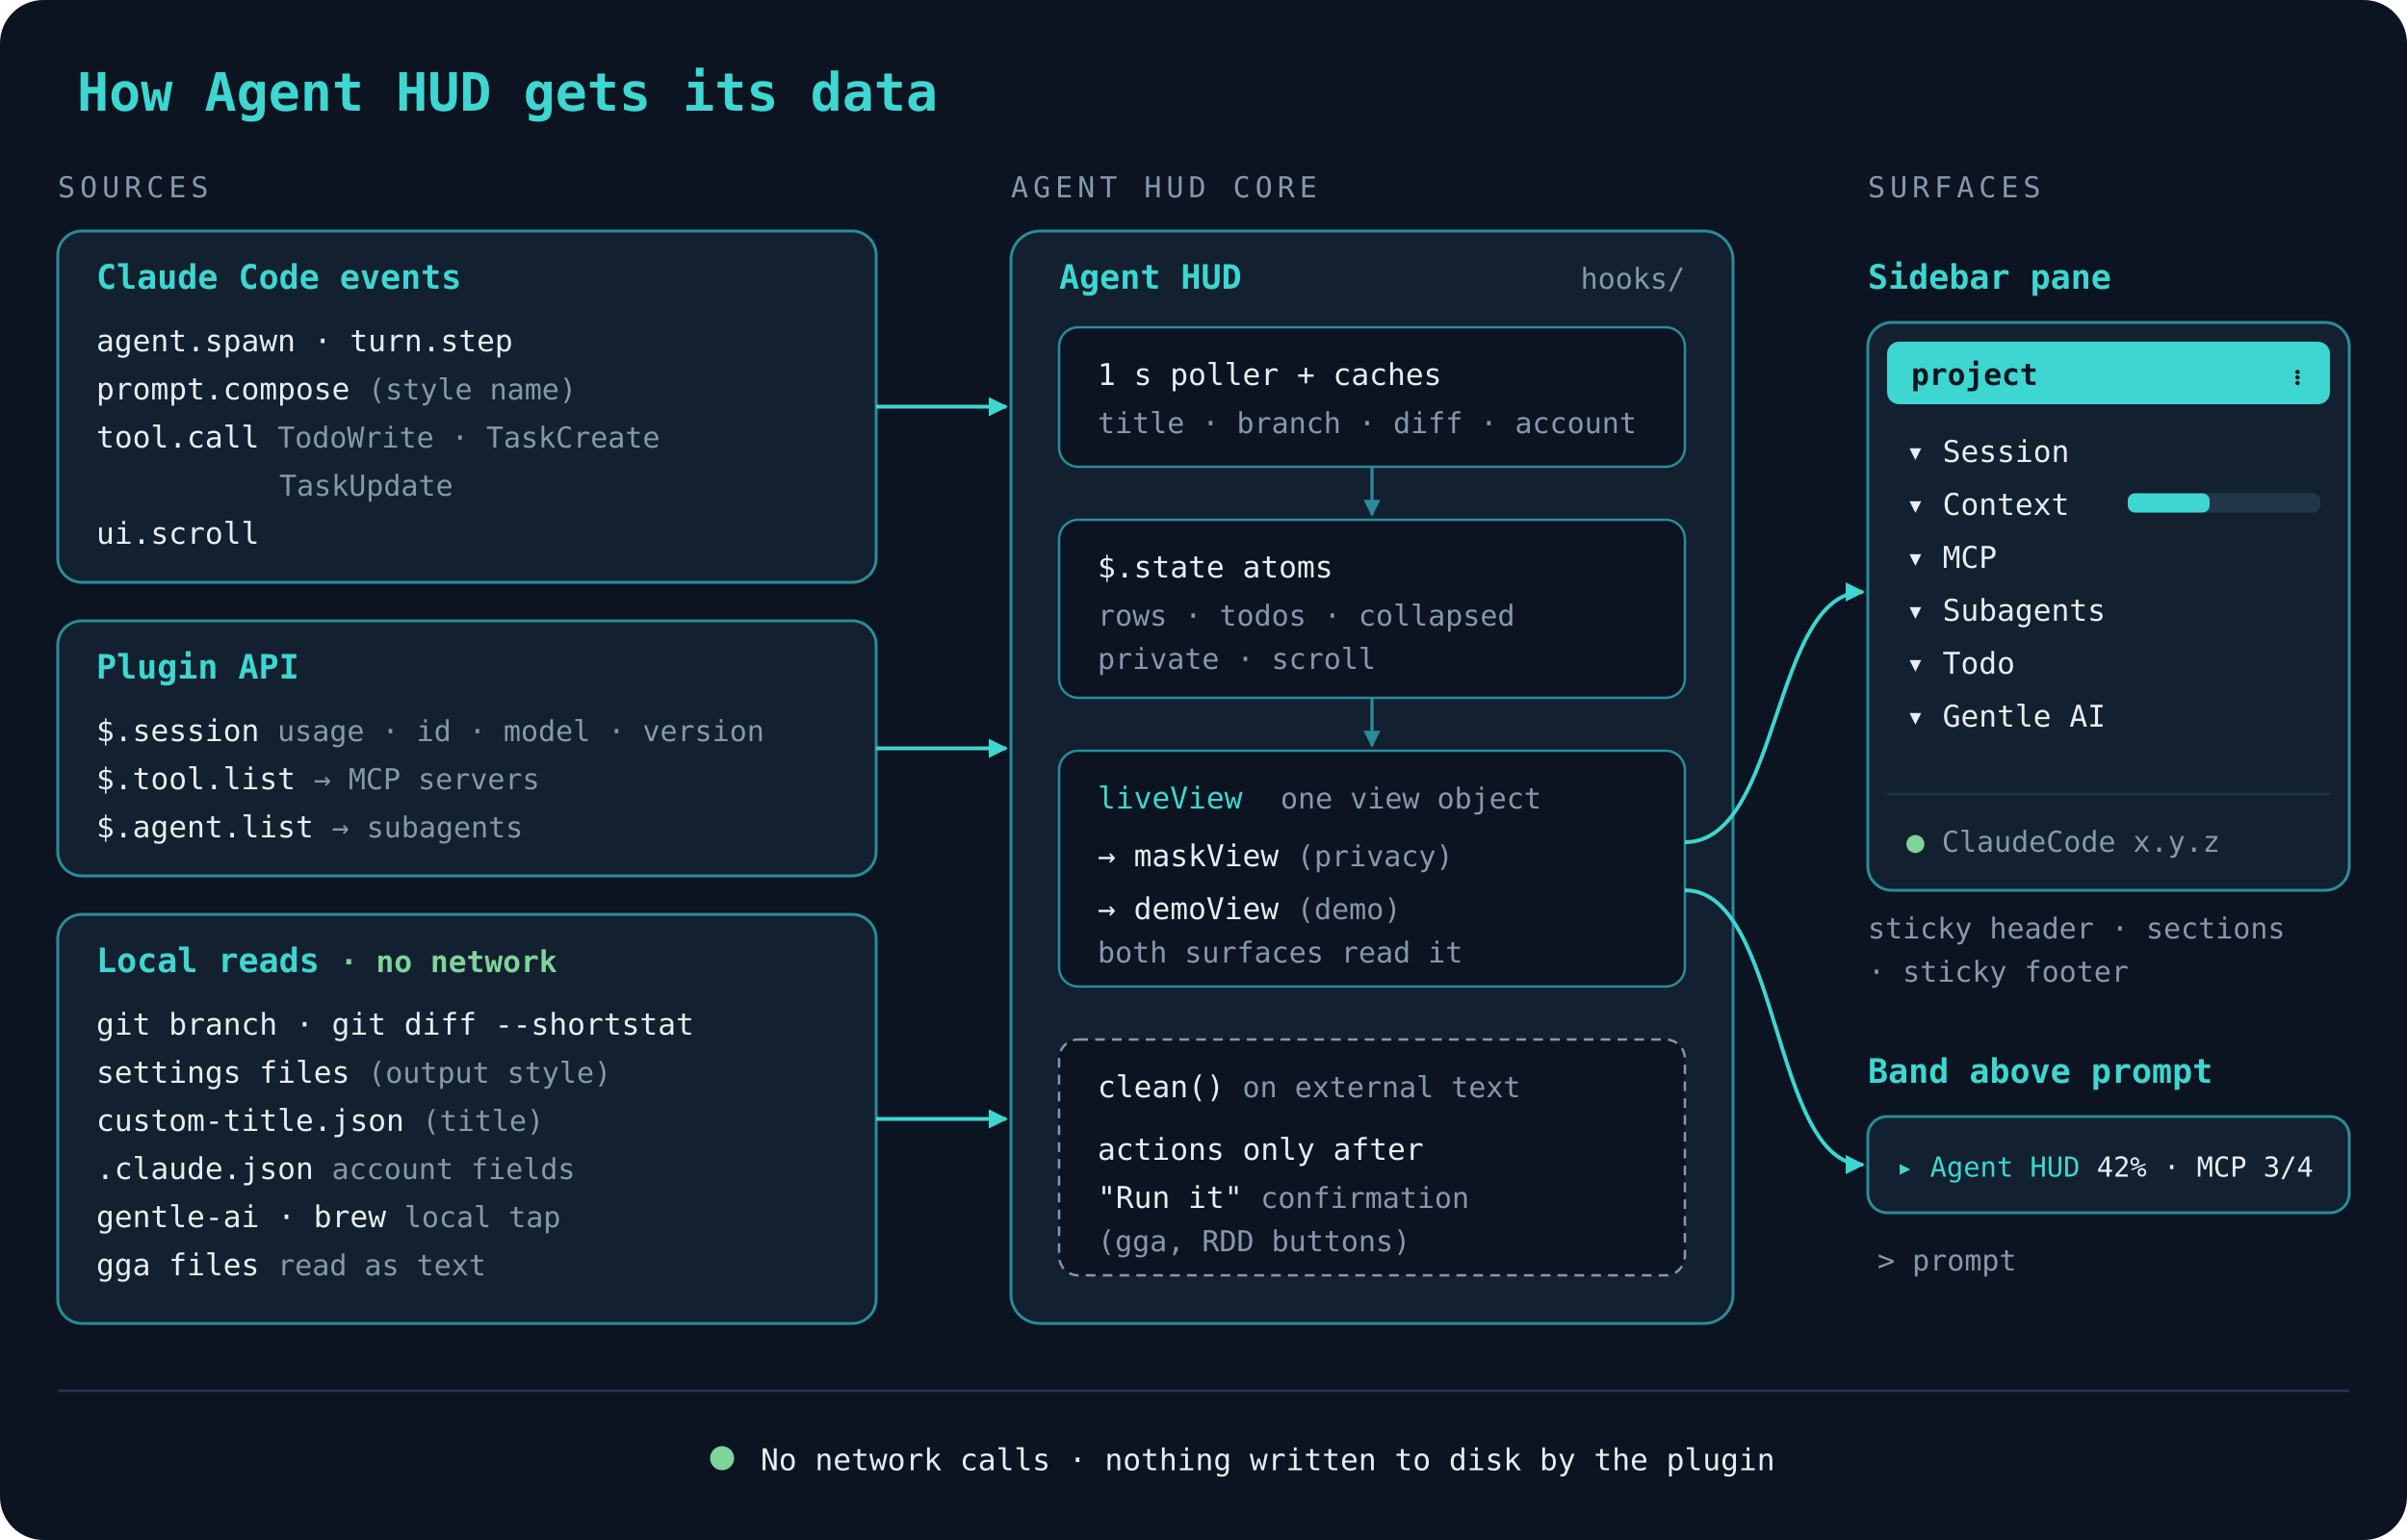
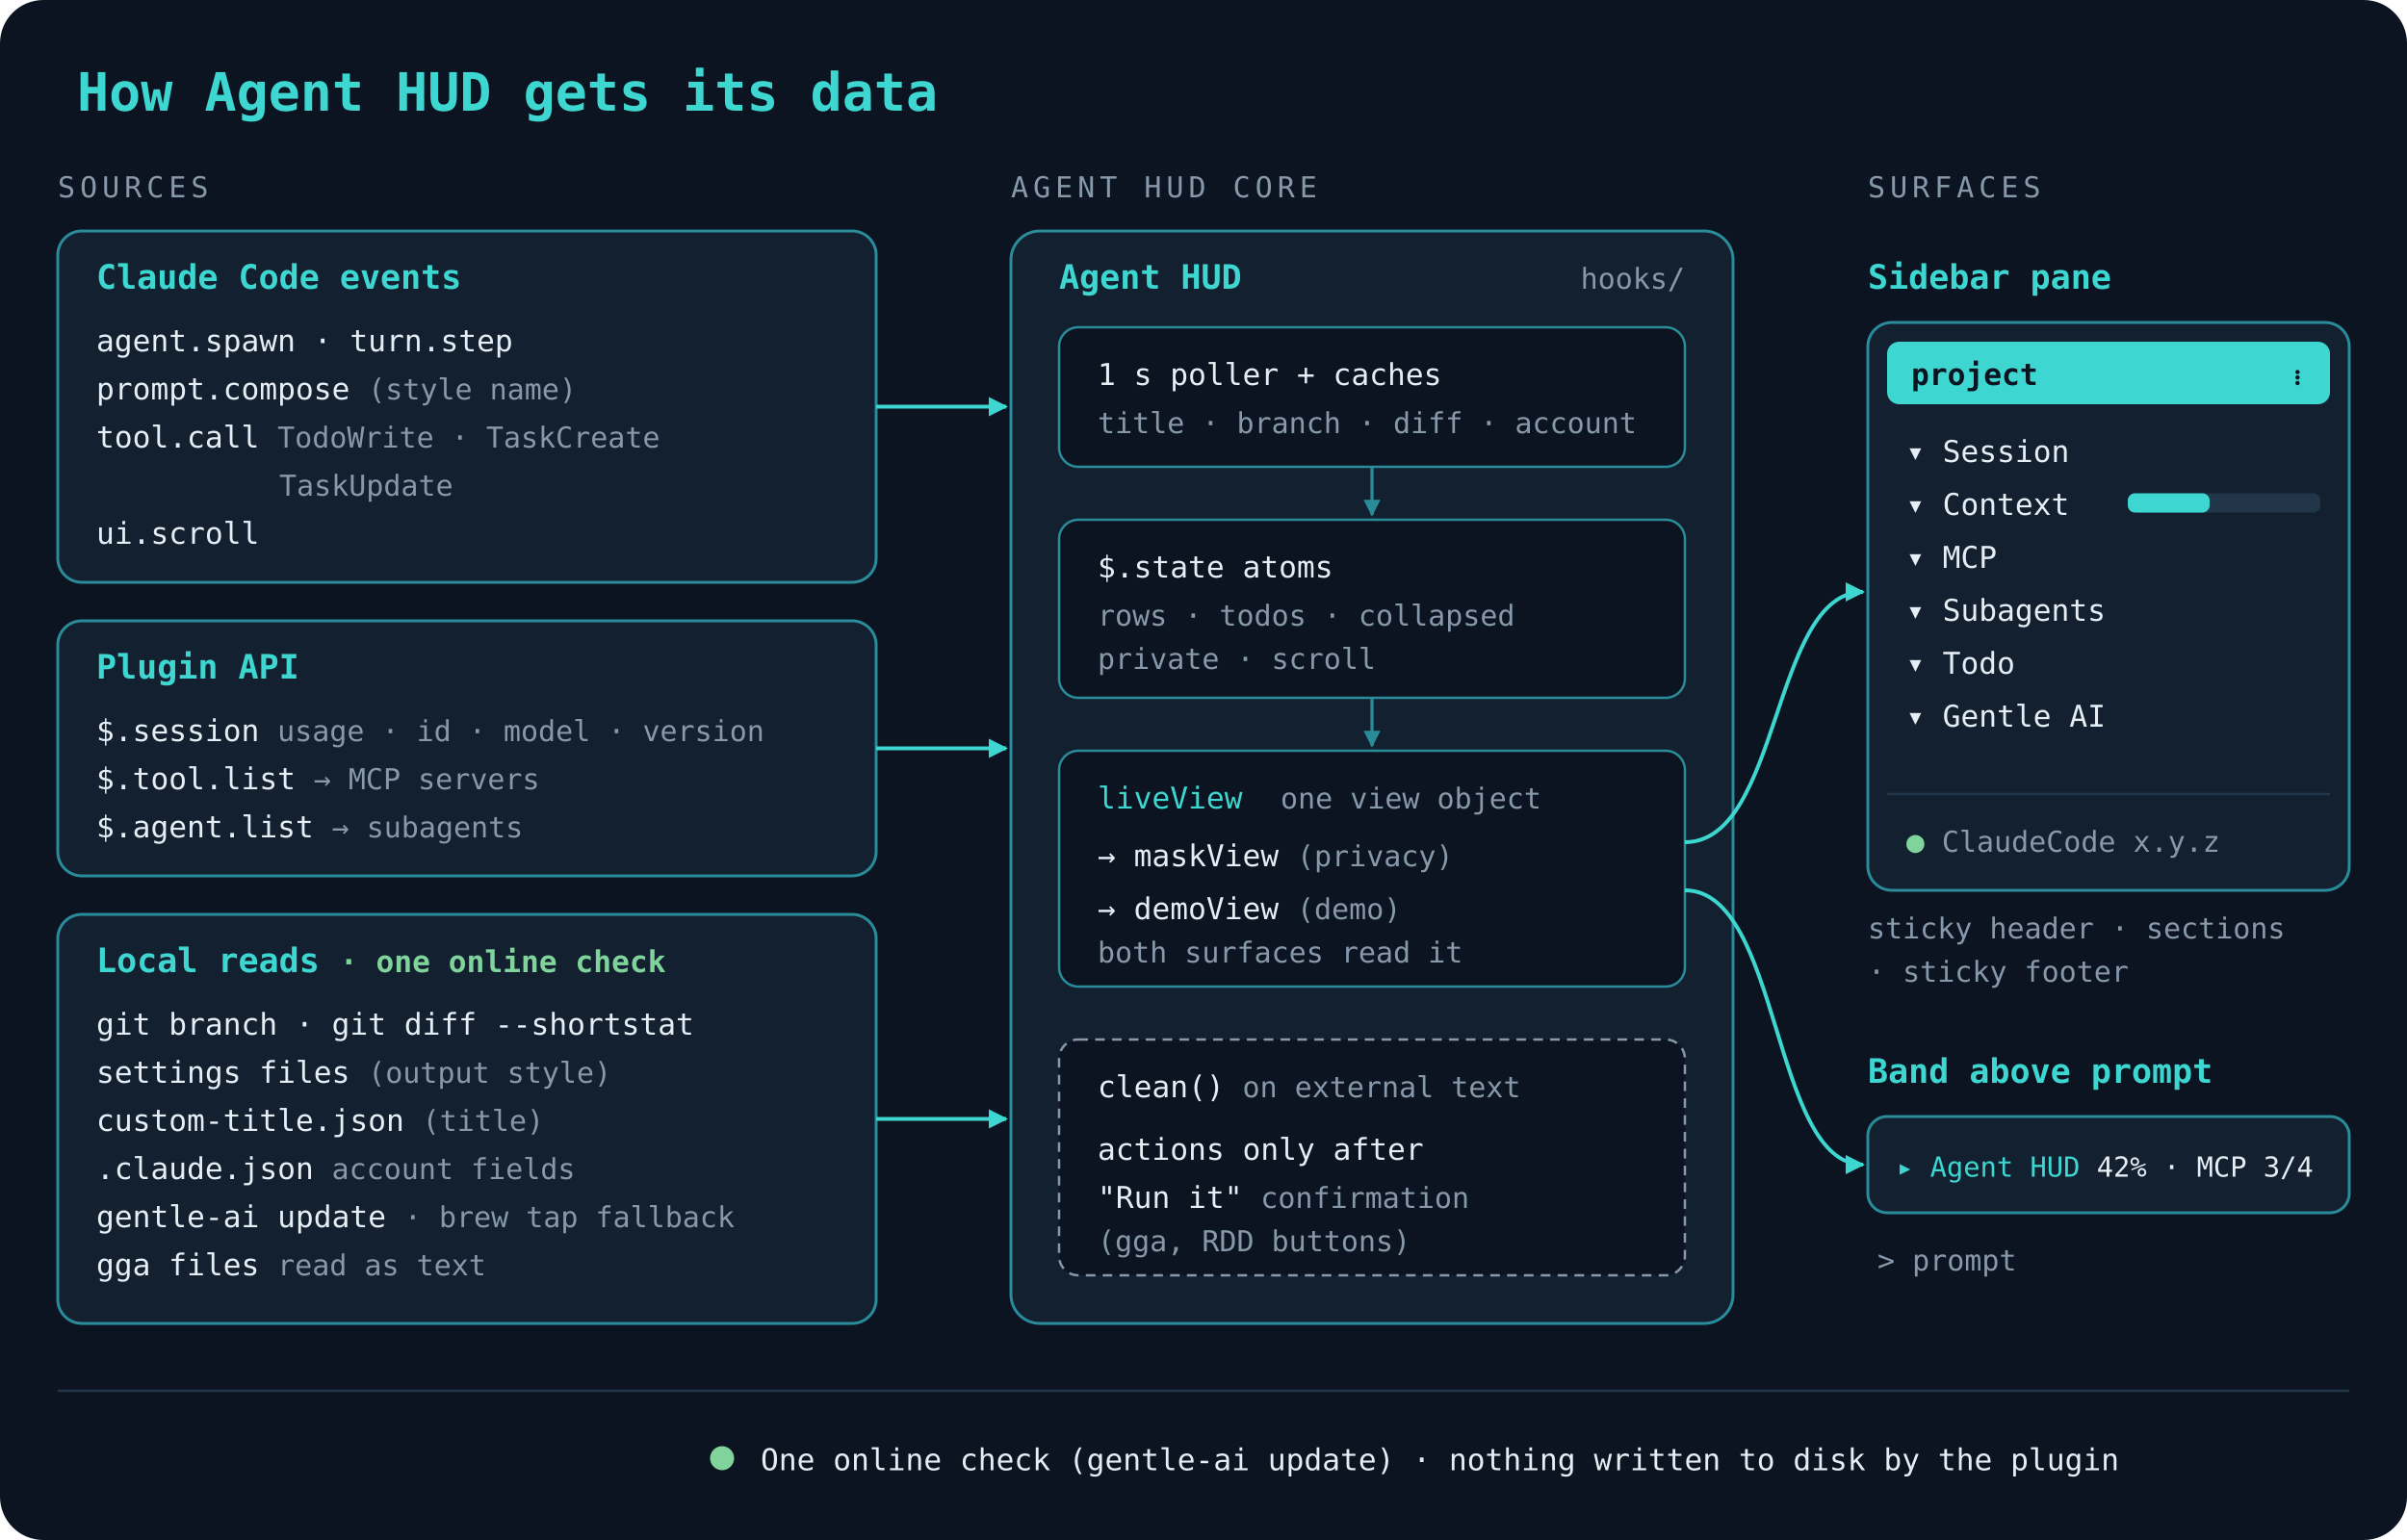
<svg xmlns="http://www.w3.org/2000/svg" version="1.1" width="1000" height="640" viewBox="0 0 1000 640" role="img" aria-labelledby="df-title df-desc">
  <defs>
    <marker id="df-arrow" viewBox="0 0 10 10" refX="9" refY="5" markerWidth="8" markerHeight="8" orient="auto" markerUnits="userSpaceOnUse">
      <path d="M 0 0 L 10 5 L 0 10 z" fill="#3DD6D0" />
    </marker>
    <marker id="df-arrow-dim" viewBox="0 0 10 10" refX="9" refY="5" markerWidth="7" markerHeight="7" orient="auto" markerUnits="userSpaceOnUse">
      <path d="M 0 0 L 10 5 L 0 10 z" fill="#2A8C9A" />
    </marker>
  </defs>
  <style type="text/css">
    text { font-family: ui-monospace, SFMono-Regular, Menlo, Consolas, monospace; fill: #E6EEF5; }
    .title { font-size: 22px; font-weight: bold; fill: #3DD6D0; }
    .col { font-size: 12px; letter-spacing: 2px; fill: #8798AA; }
    .h { font-size: 14px; font-weight: bold; fill: #3DD6D0; }
    .t { font-size: 12.5px; }
    .d { font-size: 12px; fill: #8798AA; }
    .k { font-size: 12.5px; fill: #3DD6D0; }
    .ok { font-size: 12.5px; fill: #7FD39B; }
    .panel { fill: #12202F; stroke: #2A8C9A; stroke-width: 1.2; }
    .box { fill: #0B1420; stroke: #2A8C9A; stroke-width: 1; }
    .guard { fill: #0B1420; stroke: #8798AA; stroke-width: 1; stroke-dasharray: 4 3; }
    .flow { stroke: #3DD6D0; stroke-width: 1.6; fill: none; }
    .inner { stroke: #2A8C9A; stroke-width: 1.3; fill: none; }
  </style>
  <rect x="0" y="0" width="1000" height="640" rx="18" fill="#0B1420" />
  <text class="title" x="32" y="46">How Agent HUD gets its data</text>
  <text class="col" x="24" y="82">SOURCES</text>
  <text class="col" x="420" y="82">AGENT HUD CORE</text>
  <text class="col" x="776" y="82">SURFACES</text>
  <rect class="panel" x="24" y="96" width="340" height="146" rx="10" />
  <text class="h" x="40" y="120">Claude Code events</text>
  <text class="t" x="40" y="146">agent.spawn · turn.step</text>
  <text class="t" x="40" y="166">prompt.compose <tspan class="d">(style name)</tspan>
  </text>
  <text class="t" x="40" y="186">tool.call <tspan class="d">TodoWrite · TaskCreate</tspan>
  </text>
  <text class="d" x="116" y="206">TaskUpdate</text>
  <text class="t" x="40" y="226">ui.scroll</text>
  <rect class="panel" x="24" y="258" width="340" height="106" rx="10" />
  <text class="h" x="40" y="282">Plugin API</text>
  <text class="t" x="40" y="308">$.session <tspan class="d">usage · id · model · version</tspan>
  </text>
  <text class="t" x="40" y="328">$.tool.list <tspan class="d">→ MCP servers</tspan>
  </text>
  <text class="t" x="40" y="348">$.agent.list <tspan class="d">→ subagents</tspan>
  </text>
  <rect class="panel" x="24" y="380" width="340" height="170" rx="10" />
-   <text class="h" x="40" y="404">Local reads <tspan class="ok">· no network</tspan>
+   <text class="h" x="40" y="404">Local reads <tspan class="ok">· one online check</tspan>
  </text>
  <text class="t" x="40" y="430">git branch · git diff --shortstat</text>
  <text class="t" x="40" y="450">settings files <tspan class="d">(output style)</tspan>
  </text>
  <text class="t" x="40" y="470">custom-title.json <tspan class="d">(title)</tspan>
  </text>
  <text class="t" x="40" y="490">.claude.json <tspan class="d">account fields</tspan>
  </text>
-   <text class="t" x="40" y="510">gentle-ai · brew <tspan class="d">local tap</tspan>
+   <text class="t" x="40" y="510">gentle-ai update <tspan class="d">· brew tap fallback</tspan>
  </text>
  <text class="t" x="40" y="530">gga files <tspan class="d">read as text</tspan>
  </text>
  <path class="flow" d="M 364 169 L 418 169" marker-end="url(#df-arrow)" />
  <path class="flow" d="M 364 311 L 418 311" marker-end="url(#df-arrow)" />
  <path class="flow" d="M 364 465 L 418 465" marker-end="url(#df-arrow)" />
  <rect class="panel" x="420" y="96" width="300" height="454" rx="12" stroke="#3DD6D0" />
  <text class="h" x="440" y="120">Agent HUD</text>
  <text class="d" x="700" y="120" text-anchor="end">hooks/</text>
  <rect class="box" x="440" y="136" width="260" height="58" rx="8" />
  <text class="t" x="456" y="160">1 s poller + caches</text>
  <text class="d" x="456" y="180">title · branch · diff · account</text>
  <path class="inner" d="M 570 194 L 570 214" marker-end="url(#df-arrow-dim)" />
  <rect class="box" x="440" y="216" width="260" height="74" rx="8" />
  <text class="t" x="456" y="240">$.state atoms</text>
  <text class="d" x="456" y="260">rows · todos · collapsed</text>
  <text class="d" x="456" y="278">private · scroll</text>
  <path class="inner" d="M 570 290 L 570 310" marker-end="url(#df-arrow-dim)" />
  <rect class="box" x="440" y="312" width="260" height="98" rx="8" />
  <text class="k" x="456" y="336">liveView</text>
  <text class="d" x="532" y="336">one view object</text>
  <text class="t" x="456" y="360">→ maskView <tspan class="d">(privacy)</tspan>
  </text>
  <text class="t" x="456" y="382">→ demoView <tspan class="d">(demo)</tspan>
  </text>
  <text class="d" x="456" y="400">both surfaces read it</text>
  <rect class="guard" x="440" y="432" width="260" height="98" rx="8" />
  <text class="t" x="456" y="456">clean() <tspan class="d">on external text</tspan>
  </text>
  <text class="t" x="456" y="482">actions only after</text>
  <text class="t" x="456" y="502">"Run it" <tspan class="d">confirmation</tspan>
  </text>
  <text class="d" x="456" y="520">(gga, RDD buttons)</text>
  <path class="flow" d="M 700 350 C 740 350, 736 246, 774 246" marker-end="url(#df-arrow)" />
  <path class="flow" d="M 700 370 C 740 370, 736 484, 774 484" marker-end="url(#df-arrow)" />
  <text class="h" x="776" y="120">Sidebar pane</text>
  <rect class="panel" x="776" y="134" width="200" height="236" rx="10" />
  <rect x="784" y="142" width="184" height="26" rx="5" fill="#3DD6D0" />
  <text class="t" x="794" y="160" style="fill:#0B1420; font-weight:bold;">project</text>
  <text class="t" x="958" y="160" text-anchor="end" style="fill:#0B1420; font-weight:bold;">⋮</text>
  <text class="t" x="792" y="192">▾ Session</text>
  <text class="t" x="792" y="214">▾ Context</text>
  <rect x="884" y="205" width="80" height="8" rx="3" fill="#22364A" />
  <rect x="884" y="205" width="34" height="8" rx="3" fill="#3DD6D0" />
  <text class="t" x="792" y="236">▾ MCP</text>
  <text class="t" x="792" y="258">▾ Subagents</text>
  <text class="t" x="792" y="280">▾ Todo</text>
  <text class="t" x="792" y="302">▾ Gentle AI</text>
  <line x1="784" y1="330" x2="968" y2="330" stroke="#22364A" stroke-width="1" />
  <text class="d" x="792" y="354">
    <tspan class="ok">●</tspan> ClaudeCode x.y.z</text>
  <text class="d" x="776" y="390">sticky header · sections</text>
  <text class="d" x="776" y="408">· sticky footer</text>
  <text class="h" x="776" y="450">Band above prompt</text>
  <rect class="panel" x="776" y="464" width="200" height="40" rx="8" />
  <text x="788" y="489" style="font-size:11.5px;">
    <tspan fill="#3DD6D0">▸ Agent HUD</tspan> 42% · MCP 3/4</text>
  <text class="d" x="780" y="528">&gt; prompt</text>
  <line x1="24" y1="578" x2="976" y2="578" stroke="#22364A" stroke-width="1" />
  <circle cx="300" cy="606" r="5" fill="#7FD39B" />
-   <text class="t" x="316" y="611">No network calls · nothing written to disk by the plugin</text>
+   <text class="t" x="316" y="611">One online check (gentle-ai update) · nothing written to disk by the plugin</text>
</svg>
